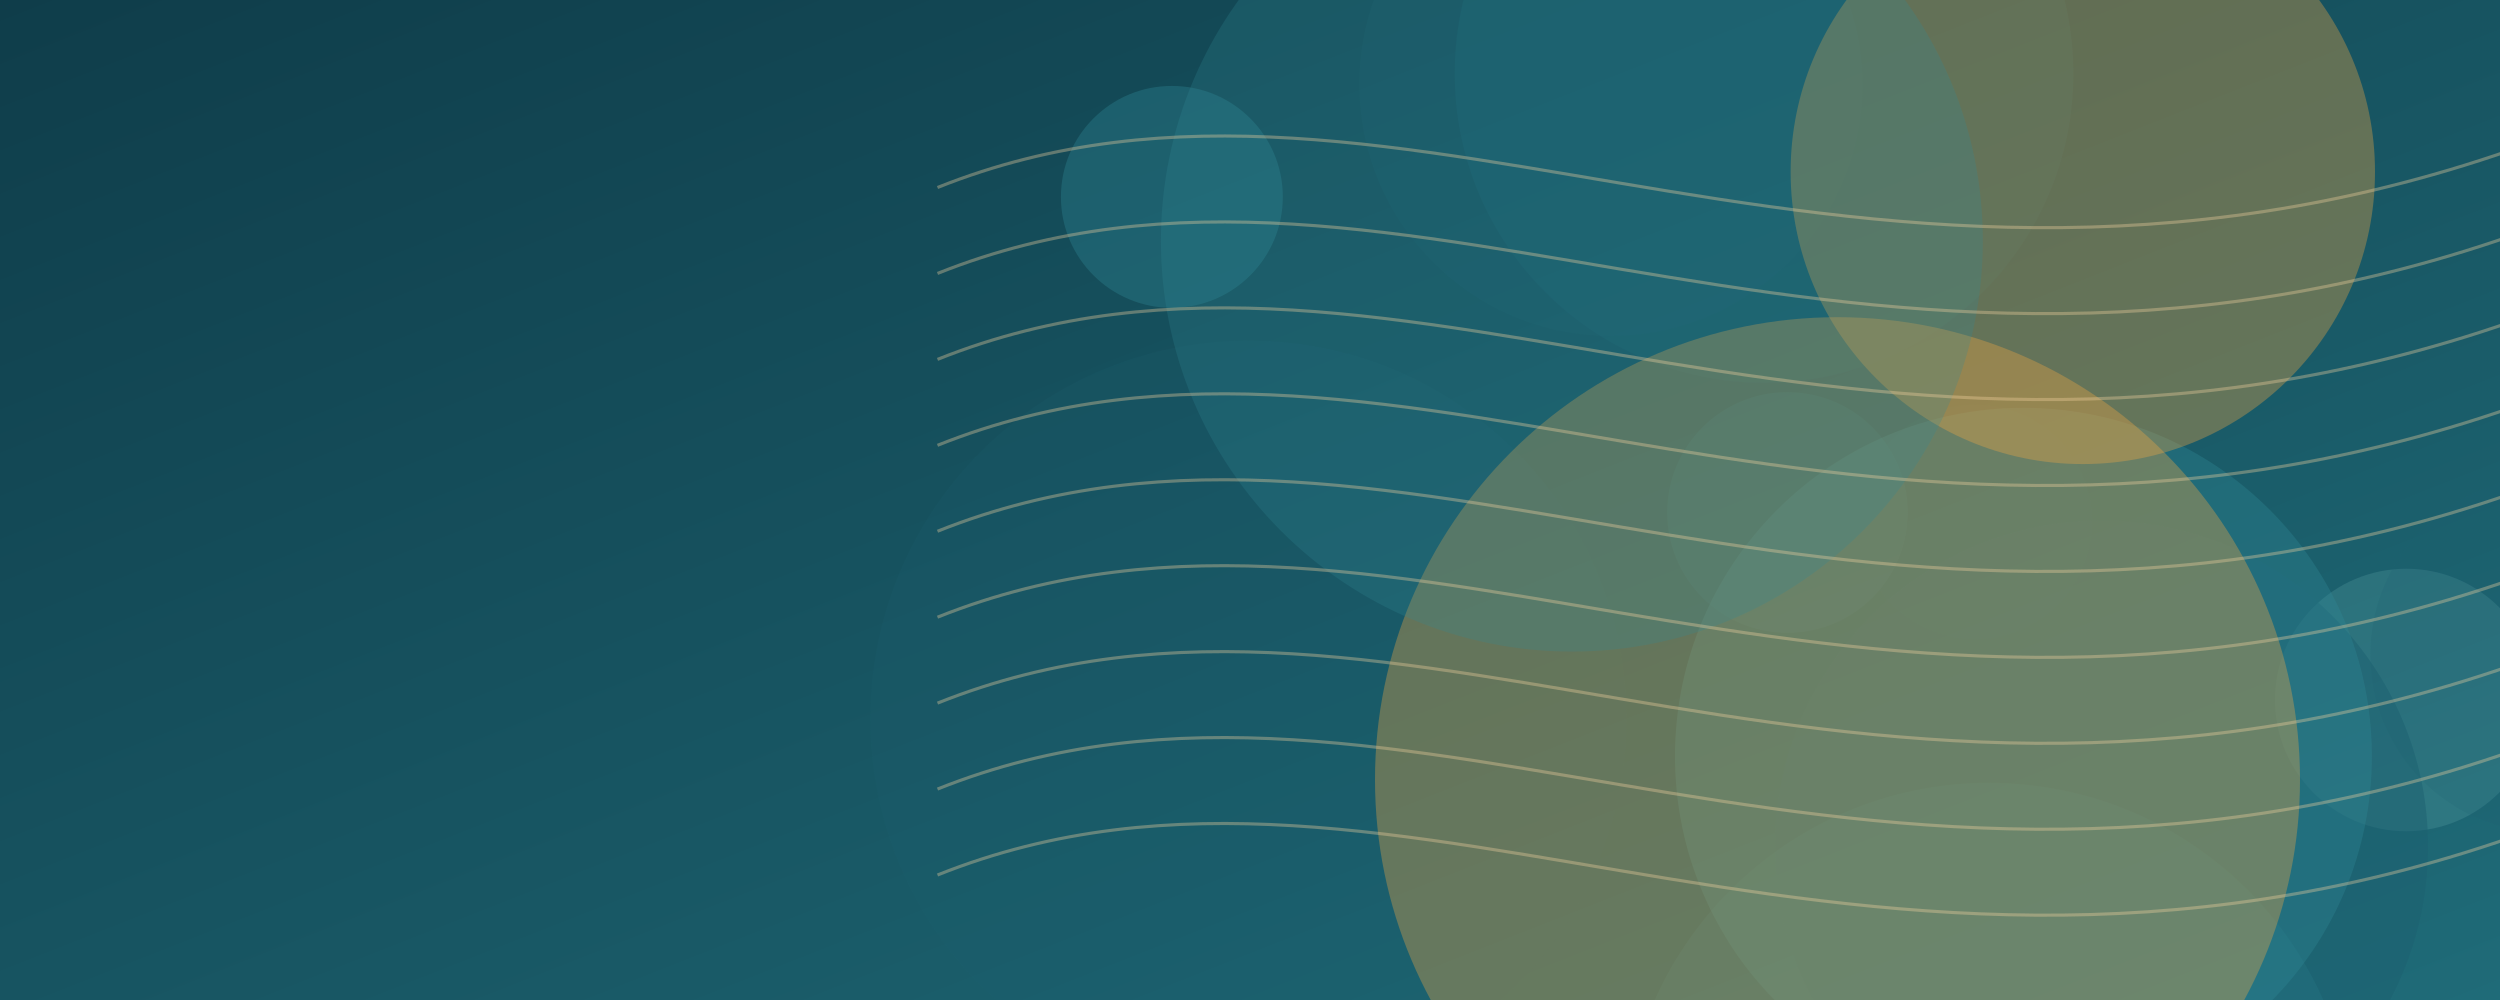
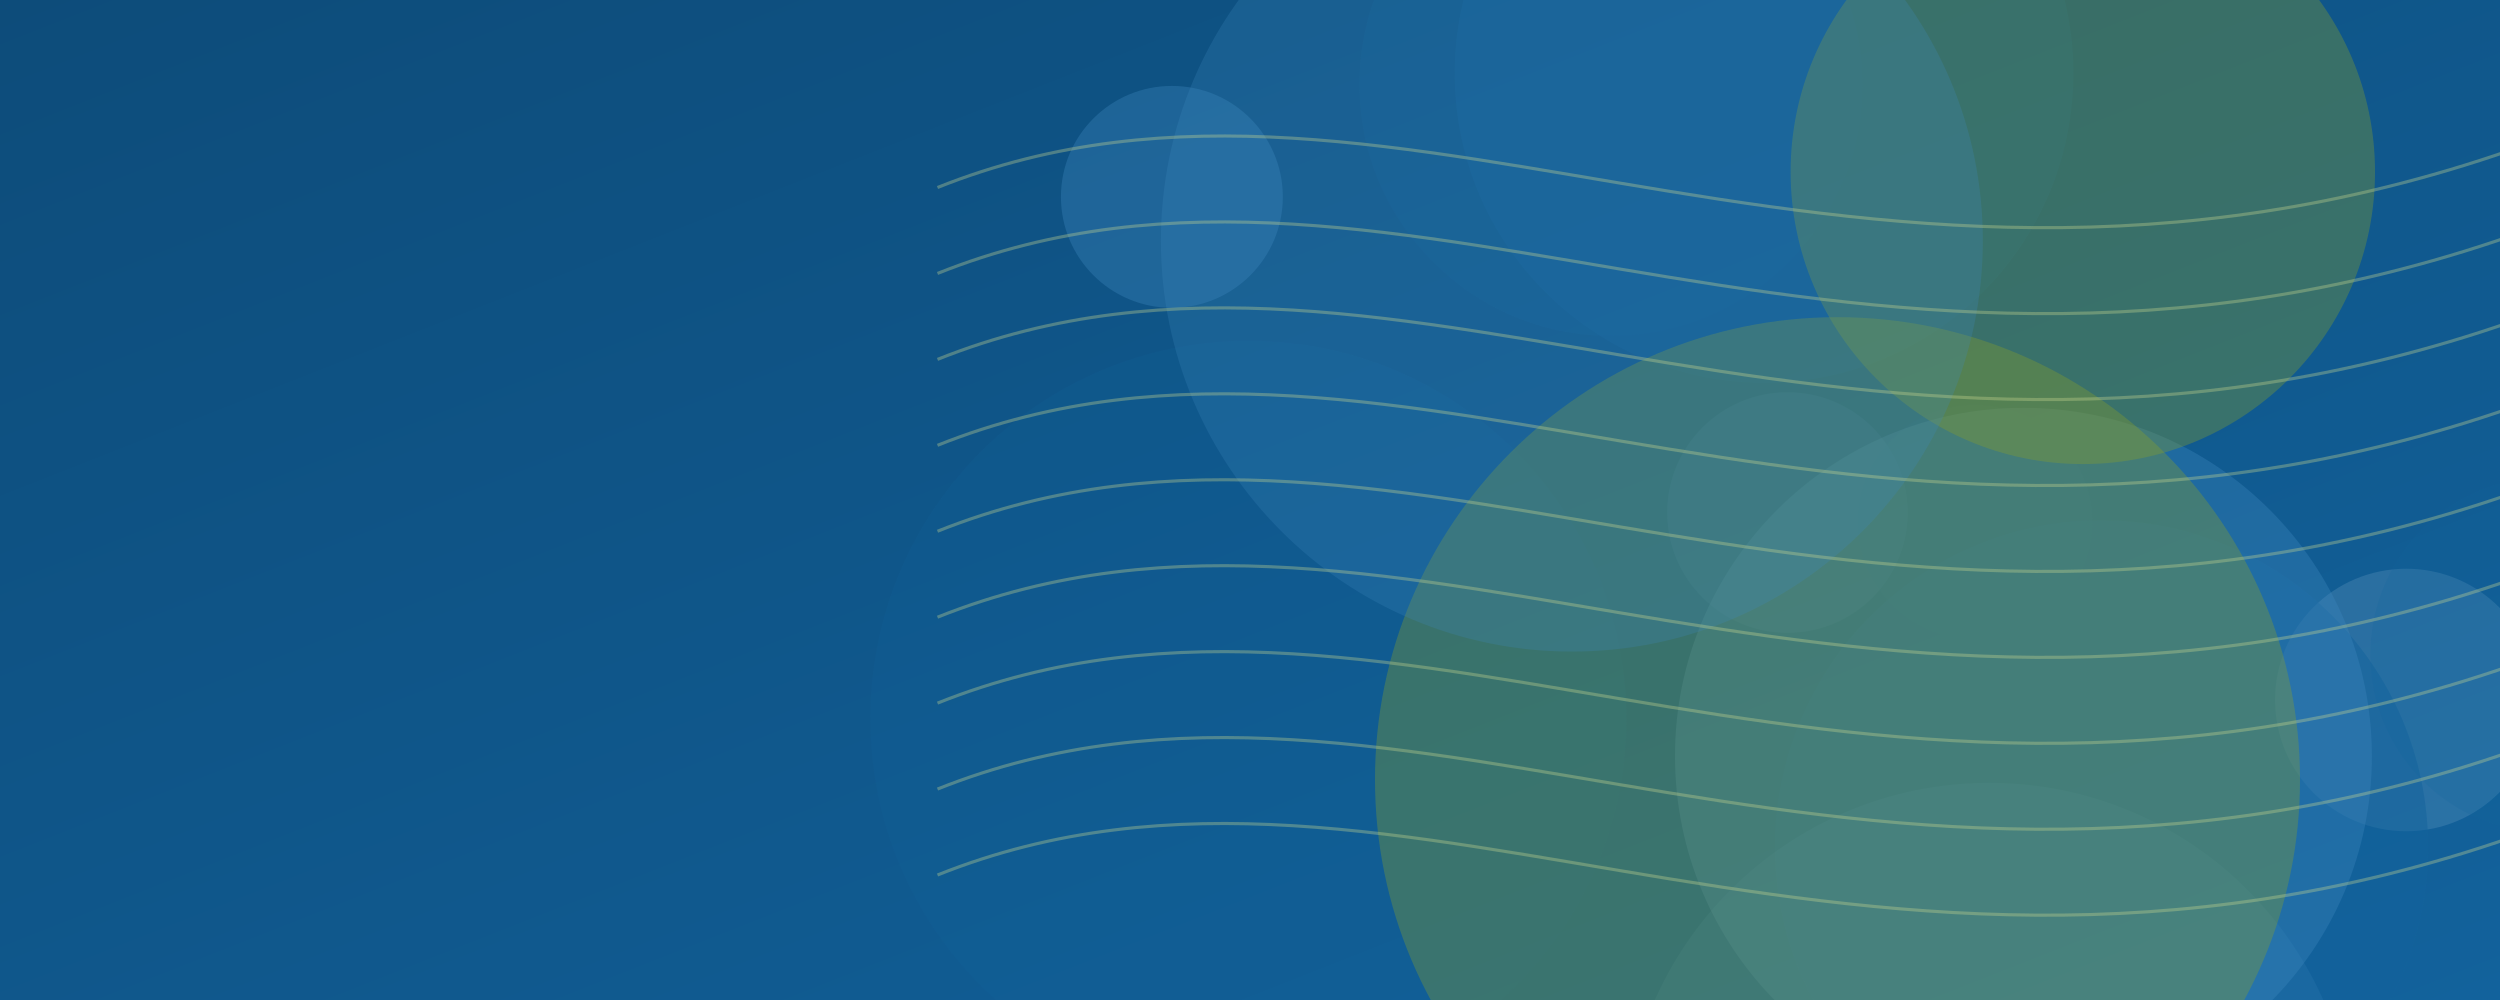
<svg xmlns="http://www.w3.org/2000/svg" viewBox="0 0 1600 640" preserveAspectRatio="xMidYMid slice">
  <defs>
    <linearGradient id="g" x1="0" y1="0" x2="1" y2="1">
-       <stop offset="0" stop-color="#0f3d4a" />
-       <stop offset="1" stop-color="#1f6b78" />
+       <stop offset="0" stop-color="#0d4c7a" />
+       <stop offset="1" stop-color="#12629c" />
    </linearGradient>
  </defs>
  <rect width="1600" height="640" fill="url(#g)" />
-   <circle cx="1031" cy="54" r="161" fill="#1b6070" opacity="0.18" />
-   <circle cx="1540" cy="448" r="84" fill="#7cc0c2" opacity="0.18" />
-   <circle cx="1631" cy="419" r="114" fill="#1b6070" opacity="0.18" />
-   <circle cx="1144" cy="328" r="77" fill="#2f8794" opacity="0.18" />
-   <circle cx="1264" cy="334" r="75" fill="#1b6070" opacity="0.25" />
-   <circle cx="1345" cy="542" r="209" fill="#1b6070" opacity="0.5" />
-   <circle cx="750" cy="126" r="71" fill="#2f8794" opacity="0.35" />
-   <circle cx="1129" cy="47" r="198" fill="#1b6070" opacity="0.35" />
-   <circle cx="1273" cy="735" r="234" fill="#2f8794" opacity="0.18" />
-   <circle cx="1295" cy="484" r="223" fill="#2f8794" opacity="0.35" />
-   <circle cx="799" cy="460" r="242" fill="#1b6070" opacity="0.18" />
-   <circle cx="1333" cy="110" r="187" fill="#f2a541" opacity="0.35" />
-   <circle cx="1176" cy="499" r="296" fill="#f2a541" opacity="0.35" />
-   <circle cx="1006" cy="154" r="263" fill="#2f8794" opacity="0.25" />
-   <path d="M600 120 C 900 0, 1200 260, 1650 80" fill="none" stroke="#f6d4a2" stroke-opacity=".35" stroke-width="2" />
-   <path d="M600 175 C 900 55, 1200 315, 1650 135" fill="none" stroke="#f6d4a2" stroke-opacity=".35" stroke-width="2" />
-   <path d="M600 230 C 900 110, 1200 370, 1650 190" fill="none" stroke="#f6d4a2" stroke-opacity=".35" stroke-width="2" />
-   <path d="M600 285 C 900 165, 1200 425, 1650 245" fill="none" stroke="#f6d4a2" stroke-opacity=".35" stroke-width="2" />
-   <path d="M600 340 C 900 220, 1200 480, 1650 300" fill="none" stroke="#f6d4a2" stroke-opacity=".35" stroke-width="2" />
-   <path d="M600 395 C 900 275, 1200 535, 1650 355" fill="none" stroke="#f6d4a2" stroke-opacity=".35" stroke-width="2" />
-   <path d="M600 450 C 900 330, 1200 590, 1650 410" fill="none" stroke="#f6d4a2" stroke-opacity=".35" stroke-width="2" />
-   <path d="M600 505 C 900 385, 1200 645, 1650 465" fill="none" stroke="#f6d4a2" stroke-opacity=".35" stroke-width="2" />
-   <path d="M600 560 C 900 440, 1200 700, 1650 520" fill="none" stroke="#f6d4a2" stroke-opacity=".35" stroke-width="2" />
+   <circle cx="1031" cy="54" r="161" fill="#12629c" opacity="0.18" />
+   <circle cx="1540" cy="448" r="84" fill="#9cc3e0" opacity="0.18" />
+   <circle cx="1631" cy="419" r="114" fill="#12629c" opacity="0.18" />
+   <circle cx="1144" cy="328" r="77" fill="#3d86bd" opacity="0.18" />
+   <circle cx="1264" cy="334" r="75" fill="#12629c" opacity="0.25" />
+   <circle cx="1345" cy="542" r="209" fill="#12629c" opacity="0.5" />
+   <circle cx="750" cy="126" r="71" fill="#3d86bd" opacity="0.35" />
+   <circle cx="1129" cy="47" r="198" fill="#12629c" opacity="0.35" />
+   <circle cx="1273" cy="735" r="234" fill="#3d86bd" opacity="0.18" />
+   <circle cx="1295" cy="484" r="223" fill="#3d86bd" opacity="0.35" />
+   <circle cx="799" cy="460" r="242" fill="#12629c" opacity="0.18" />
+   <circle cx="1333" cy="110" r="187" fill="#889e29" opacity="0.35" />
+   <circle cx="1176" cy="499" r="296" fill="#889e29" opacity="0.35" />
+   <circle cx="1006" cy="154" r="263" fill="#3d86bd" opacity="0.25" />
+   <path d="M600 120 C 900 0, 1200 260, 1650 80" fill="none" stroke="#c9d88f" stroke-opacity=".35" stroke-width="2" />
+   <path d="M600 175 C 900 55, 1200 315, 1650 135" fill="none" stroke="#c9d88f" stroke-opacity=".35" stroke-width="2" />
+   <path d="M600 230 C 900 110, 1200 370, 1650 190" fill="none" stroke="#c9d88f" stroke-opacity=".35" stroke-width="2" />
+   <path d="M600 285 C 900 165, 1200 425, 1650 245" fill="none" stroke="#c9d88f" stroke-opacity=".35" stroke-width="2" />
+   <path d="M600 340 C 900 220, 1200 480, 1650 300" fill="none" stroke="#c9d88f" stroke-opacity=".35" stroke-width="2" />
+   <path d="M600 395 C 900 275, 1200 535, 1650 355" fill="none" stroke="#c9d88f" stroke-opacity=".35" stroke-width="2" />
+   <path d="M600 450 C 900 330, 1200 590, 1650 410" fill="none" stroke="#c9d88f" stroke-opacity=".35" stroke-width="2" />
+   <path d="M600 505 C 900 385, 1200 645, 1650 465" fill="none" stroke="#c9d88f" stroke-opacity=".35" stroke-width="2" />
+   <path d="M600 560 C 900 440, 1200 700, 1650 520" fill="none" stroke="#c9d88f" stroke-opacity=".35" stroke-width="2" />
</svg>
